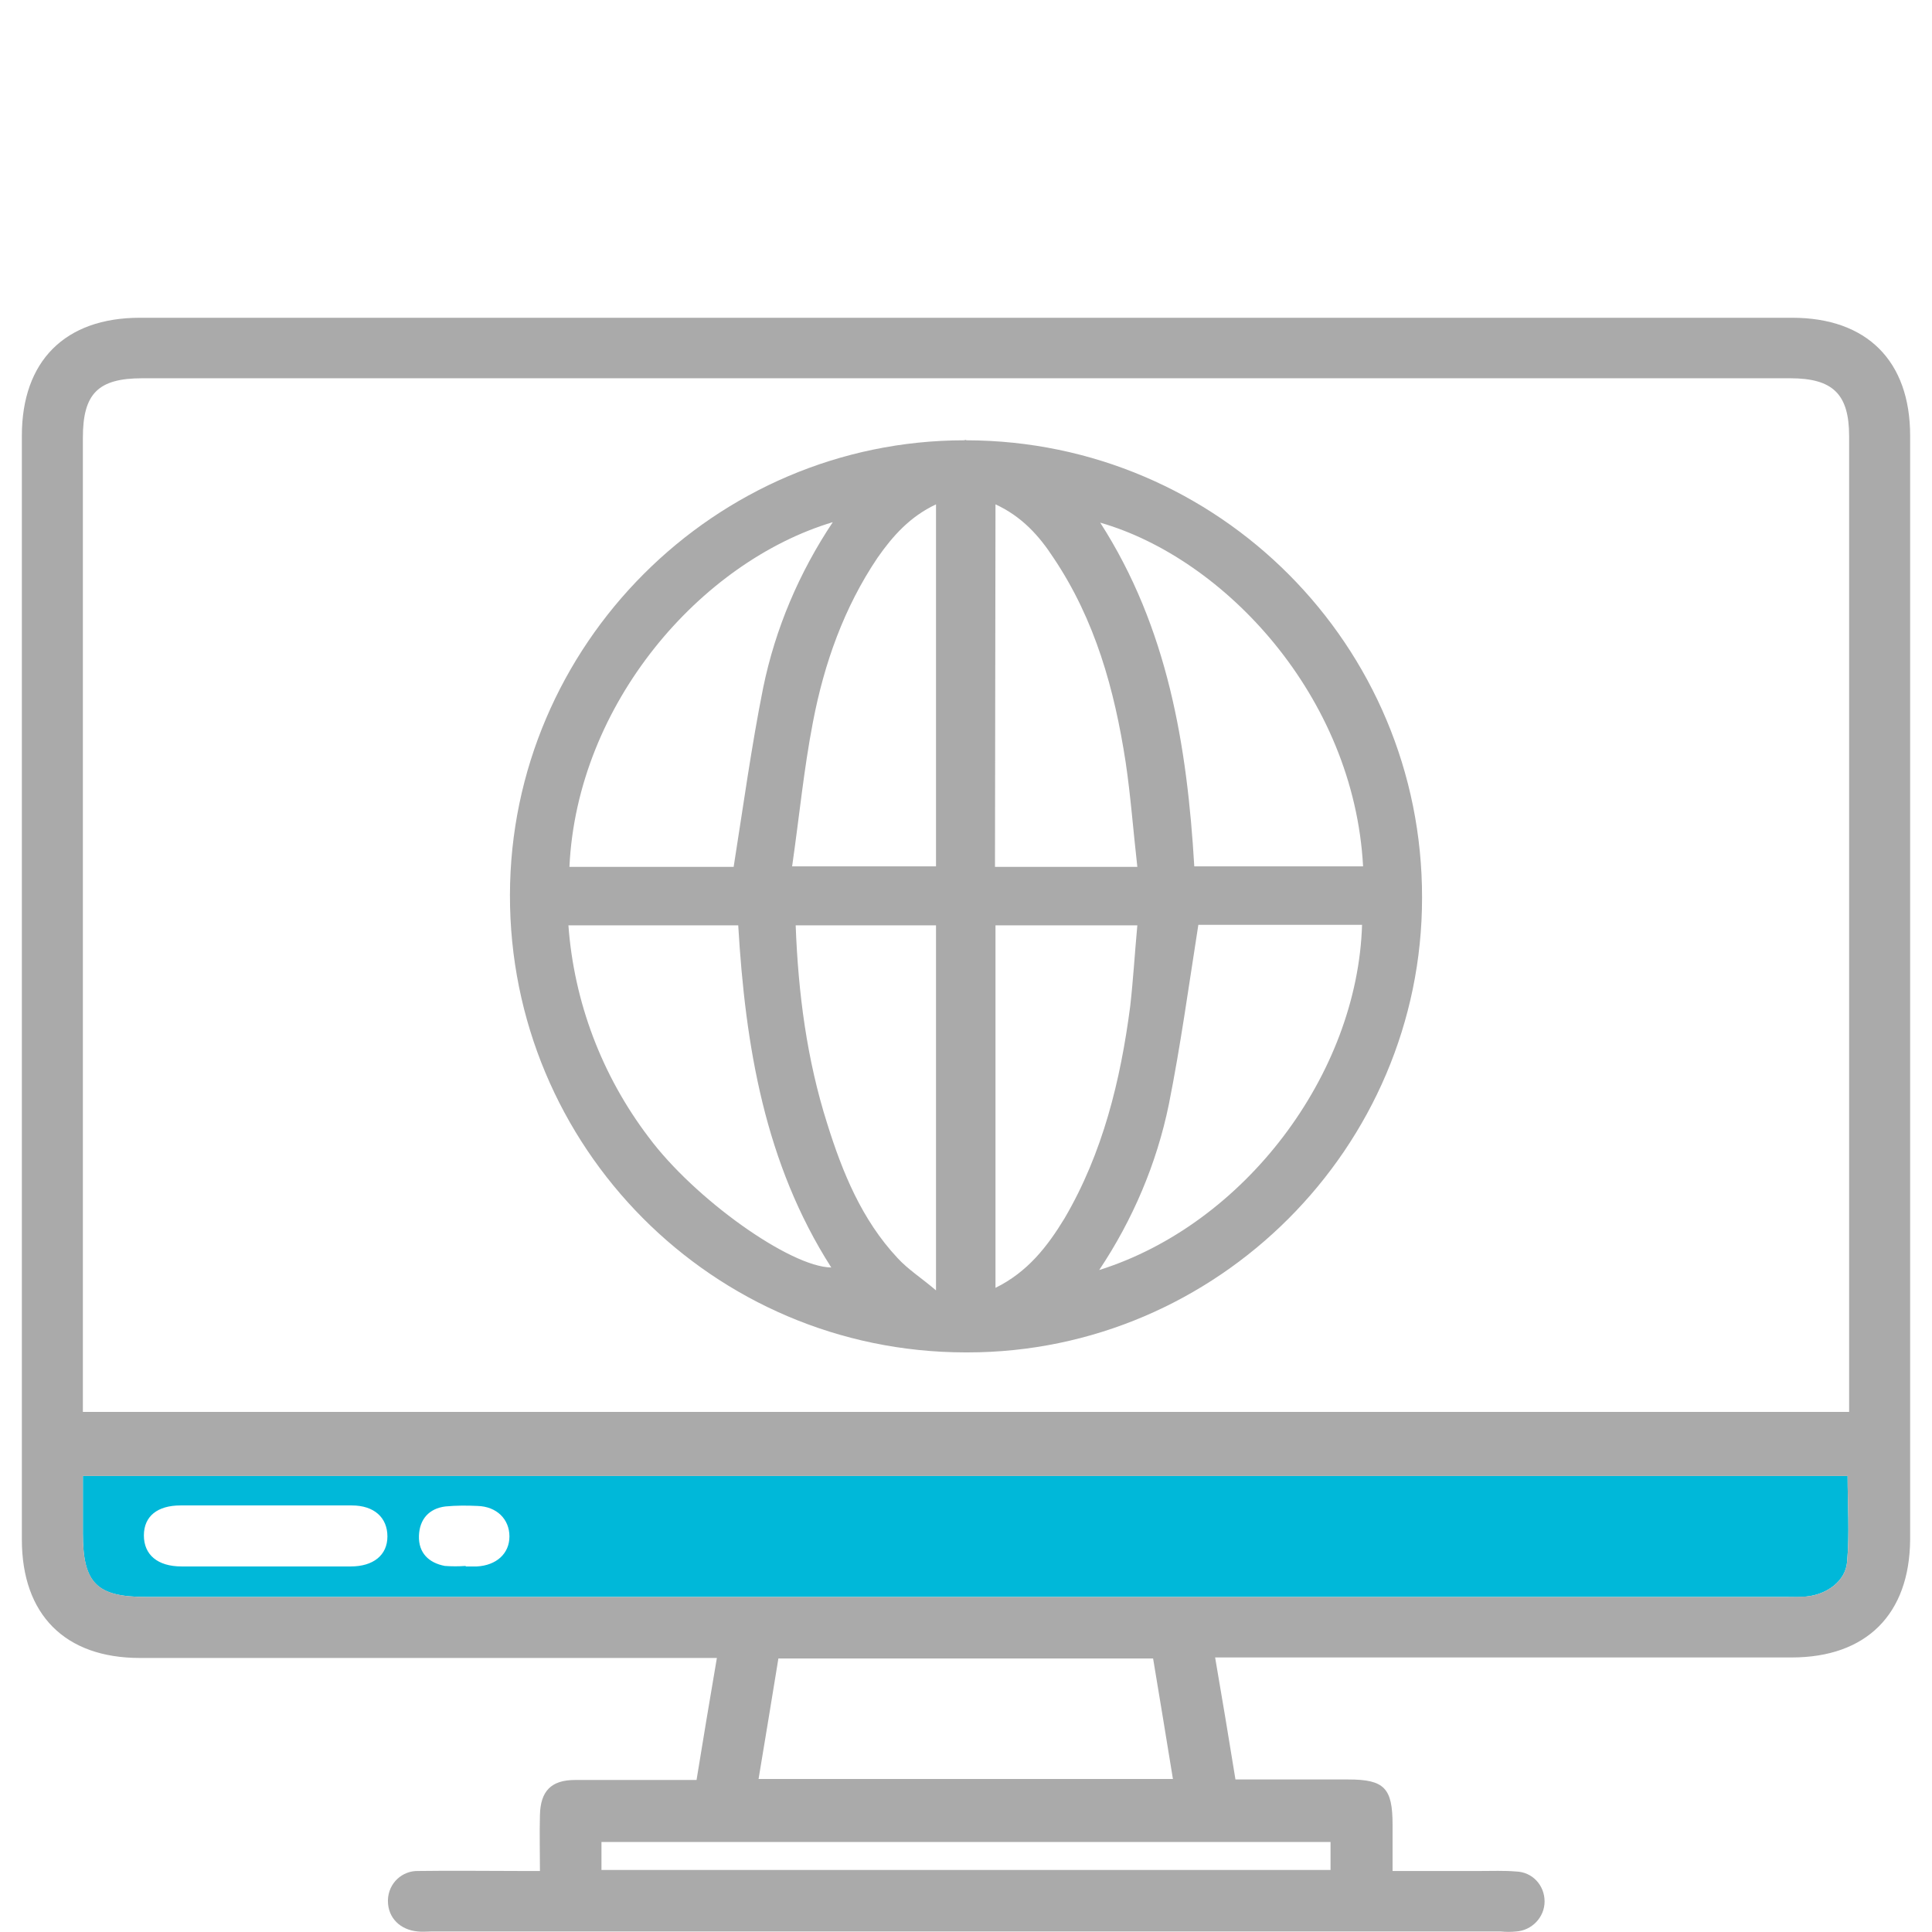
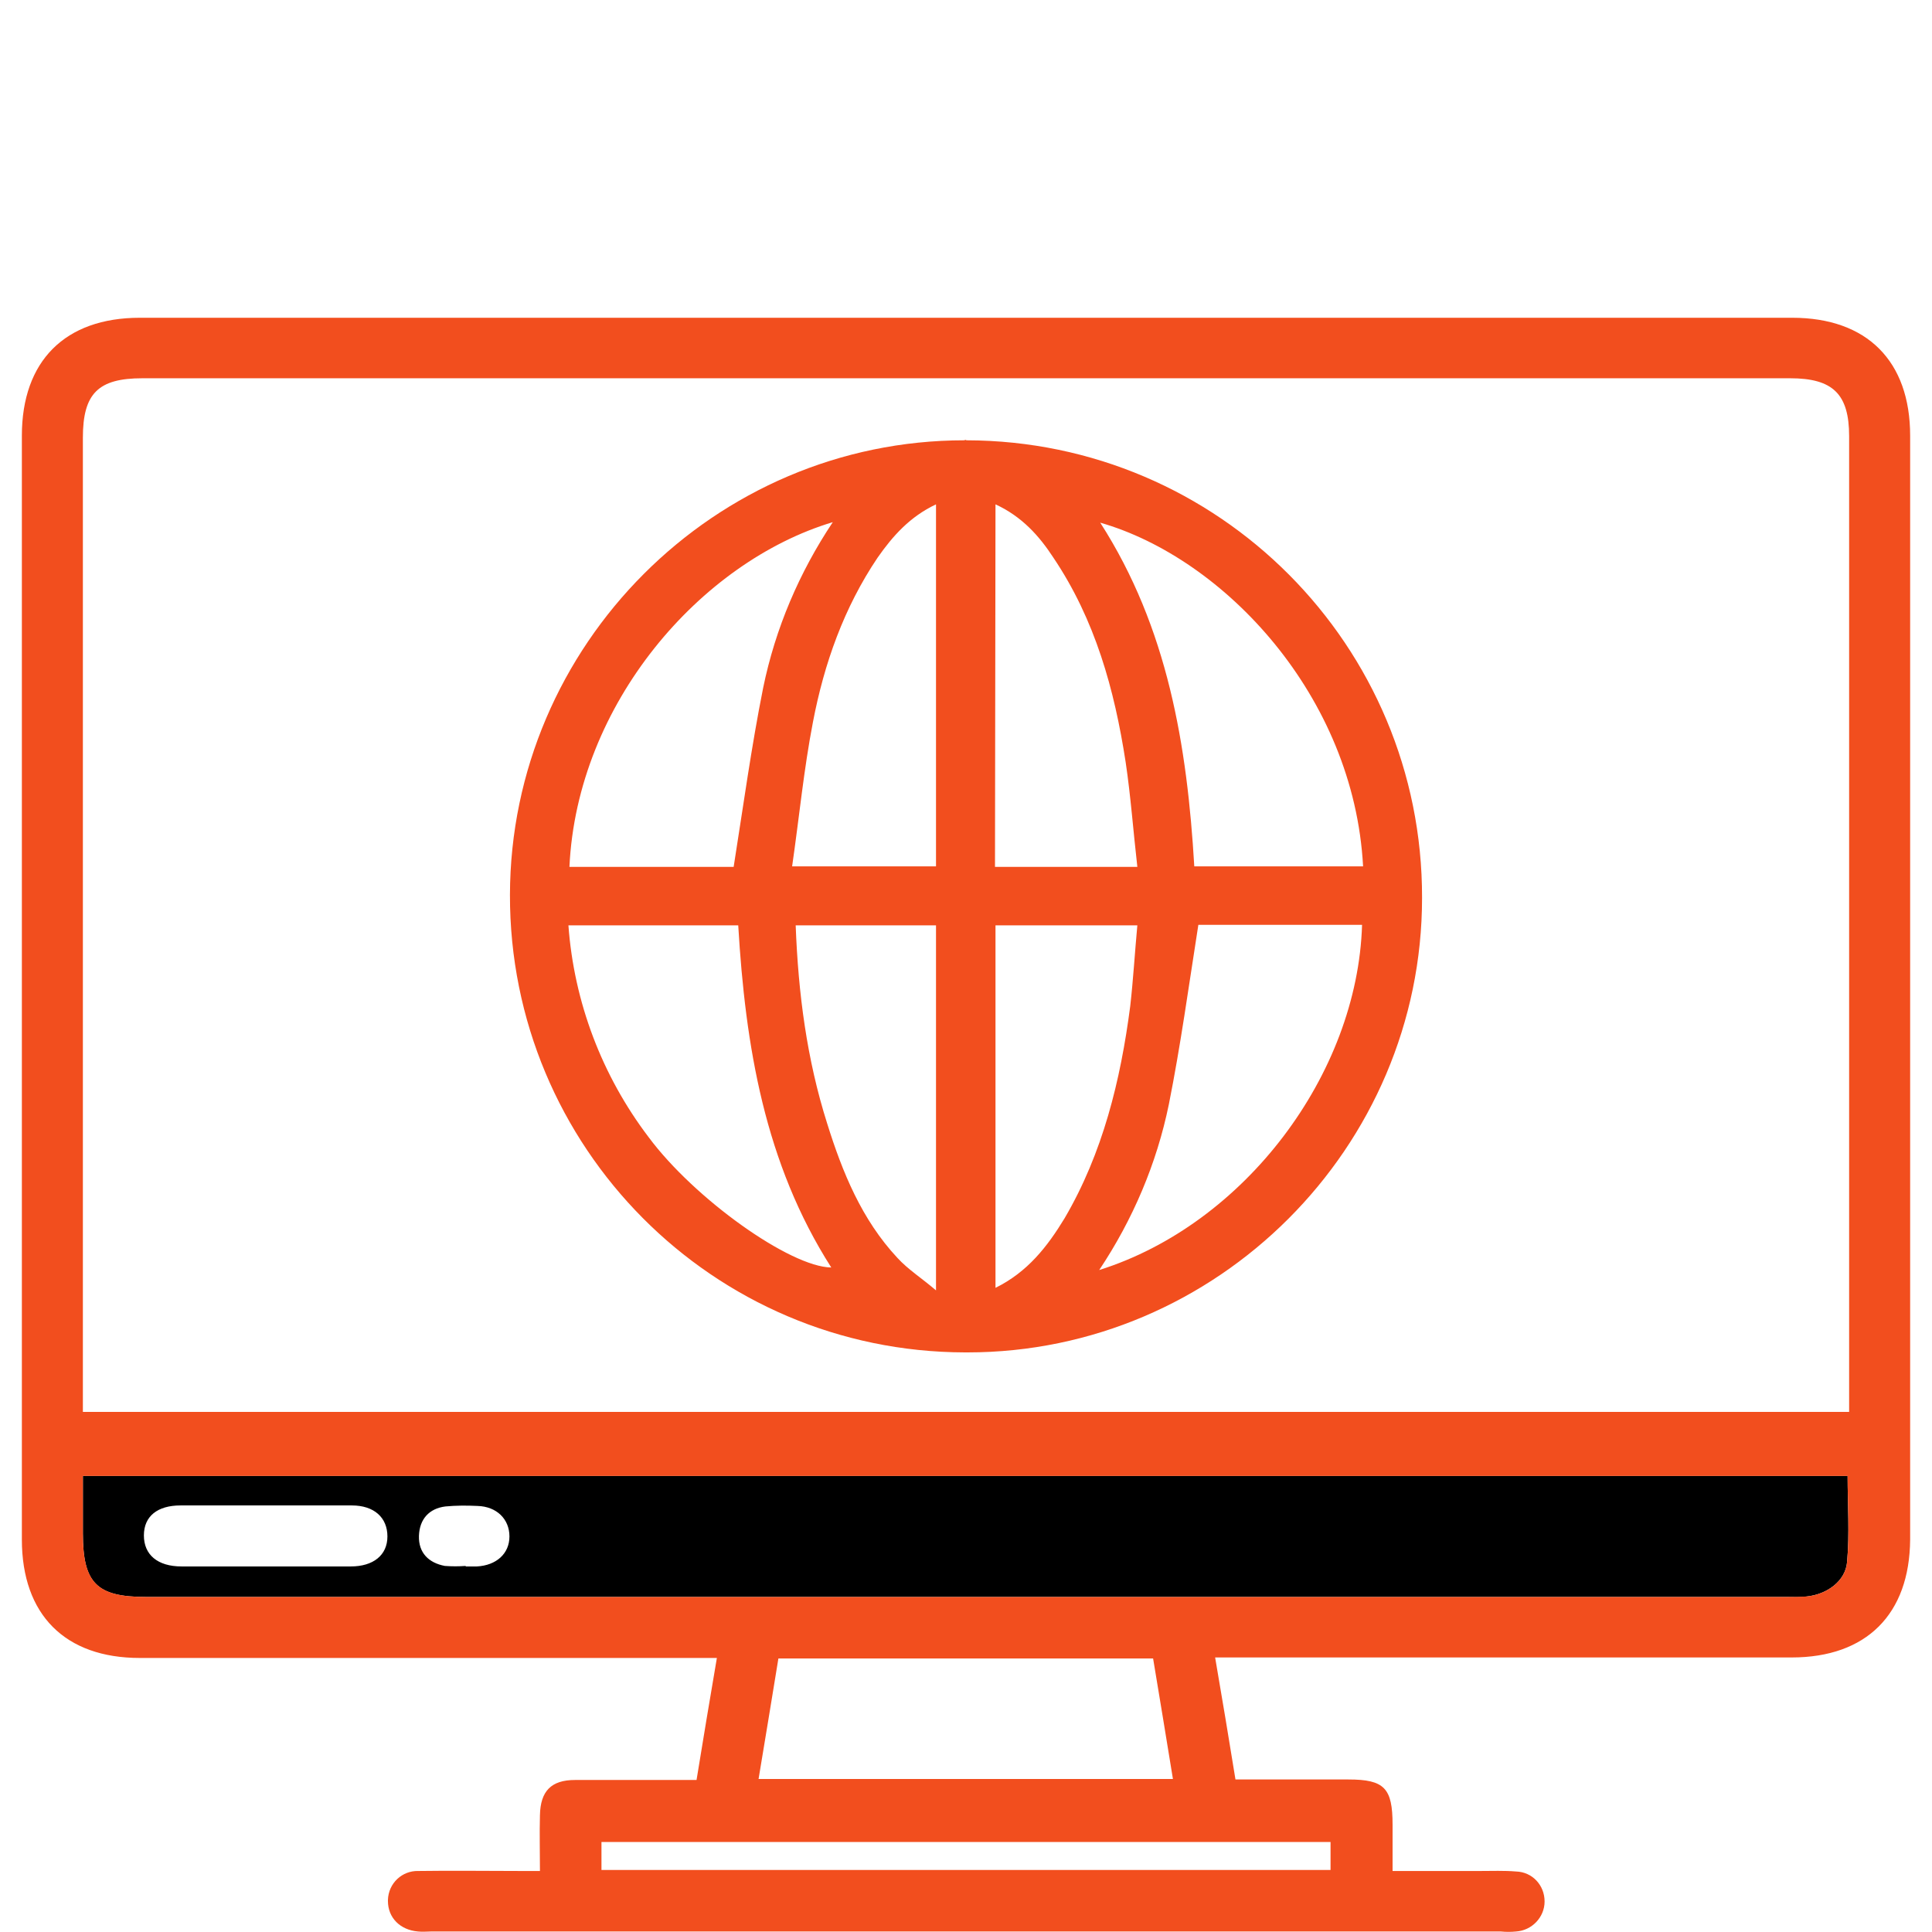
- <svg xmlns="http://www.w3.org/2000/svg" version="1.1" id="Capa_1" x="0px" y="0px" viewBox="0 0 380 380" style="enable-background:new 0 0 380 380;" xml:space="preserve">
-   <style type="text/css">
- 	.st0{fill:none;}
- 	.st1{fill:#00B8D9;}
- 	.st2{fill:#AAAAAA;}
- </style>
-   <path class="st0" d="M363.7,274.2V85.9c0-8.3-3.1-11.4-11.6-11.4H28c-8.7,0-11.7,3-11.7,11.7v191.7h347.4V274.2z M190.3,265.9  c-49.6,0.1-89.8-40-89.9-89.5c0-0.2,0-0.3,0-0.5c0.1-49.2,40.3-89.4,89.4-89.4c49.6-0.1,89.9,40,90,89.6c0,0.1,0,0.3,0,0.4  C279.7,225.6,239.4,265.9,190.3,265.9L190.3,265.9z" />
-   <path class="st0" d="M150.1,135.3c2.4-11.6,7-22.7,13.7-32.6c-25.9,7.8-50.3,35.6-51.8,67.7h32.3  C146.2,158.5,147.8,146.8,150.1,135.3z" />
-   <path class="st0" d="M162.7,221c3,9.6,6.8,18.9,13.8,26.4c2.1,2.3,4.8,4,7.6,6.4v-71.8h-27.6C157,195.4,158.7,208.4,162.7,221z" />
-   <path class="st0" d="M111.8,182c1.1,15.2,6.6,29.7,15.8,41.7c9,12,27.8,25.5,35.8,25.6c-13.2-20.5-17-43.6-18.3-67.3H111.8z" />
-   <path class="st0" d="M216.4,102.8c13.3,20.8,17.1,43.9,18.5,67.6h33.2C266.2,136.9,240.7,109.8,216.4,102.8z" />
-   <path class="st0" d="M155.9,170.4h28.3V99.2c-5.1,2.4-8.5,6.2-11.4,10.5c-6.7,9.8-10.5,20.8-12.7,32.3  C158.2,151.3,157.2,160.8,155.9,170.4z" />
-   <path class="st0" d="M221.5,149.9c-2.2-14.3-6.1-28-14.2-40.2c-2.9-4.3-6.3-8.1-11.4-10.5v71.3h28  C223,163.4,222.6,156.6,221.5,149.9z" />
-   <path class="st0" d="M223.6,182h-27.9v71.3c6.4-3.1,10.2-8.1,13.5-13.7c7.6-12.9,11.1-27.1,12.9-41.7  C222.9,192.7,223.2,187.4,223.6,182z" />
-   <path class="st0" d="M229.9,217.3c-2.4,11.6-7.1,22.7-13.7,32.6c28.6-9,50.8-38.6,51.7-67.8h-32.2  C233.7,194.1,232.2,205.8,229.9,217.3z" />
-   <path class="st1" d="M16.3,290.3v11.3c0,9.8,2.7,12.5,12.4,12.5h322.6c1.4,0,2.8,0.1,4.1-0.1c3.9-0.4,7.6-3,7.9-6.8  c0.5-5.6,0.1-11.3,0.1-16.9H16.3z M69,308.1c-5.6,0-11.2,0-16.8,0s-11,0-16.5,0c-4.7,0-7.4-2.3-7.4-6.1s2.7-5.9,7.2-5.9  c11.2,0,22.4,0,33.7,0c4.4,0,7,2.4,7,6.1S73.4,308.1,69,308.1z M93.8,308.1c-0.8,0-1.5,0-2.2,0V308c-1.4,0.1-2.7,0.1-4.1,0  c-3.2-0.6-5.2-2.6-5.1-5.9s2-5.4,5.2-5.8c2.1-0.2,4.2-0.2,6.3-0.1c3.8,0.1,6.3,2.6,6.3,6S97.6,307.9,93.8,308.1L93.8,308.1z" />
-   <path class="st2" d="M27.5,326.1H141c-1.4,8.2-2.7,16-4,24c-8.2,0-16.1,0-23.9,0c-4.7,0-6.8,2.2-6.9,6.9c-0.1,3.6,0,7.2,0,11h-3.7  c-6.7,0-13.5-0.1-20.2,0c-3.2-0.1-5.9,2.4-6,5.7c0,0.1,0,0.2,0,0.2c0,3.3,2.4,5.7,5.9,6c0.9,0.1,1.8,0,2.6,0h210.4c1,0.1,2,0.1,3,0  c3.1-0.2,5.6-2.8,5.6-5.9c0-3.2-2.4-5.8-5.6-5.9c-2.4-0.2-4.7-0.1-7.1-0.1h-17.2c0-3.4,0-6.2,0-9.1c0-7.2-1.6-8.9-8.7-8.9H243  c-1.3-8.1-2.6-15.8-4-24h113.4c14.7,0,23.2-8.5,23.3-23.2V85.7c0-14.7-8.5-23.2-23.2-23.2H27.5C12.8,62.5,4.3,71,4.3,85.7v217.1  C4.3,317.6,12.8,326.1,27.5,326.1z M261.7,362.3v5.5H118.3v-5.5H261.7z M149.2,349.9c1.3-7.9,2.6-15.6,3.9-23.7h73.7  c1.3,7.9,2.6,15.6,3.9,23.7H149.2z M363.3,307.2c-0.3,3.8-4,6.4-7.9,6.8c-1.4,0.1-2.7,0.1-4.1,0.1H28.7c-9.6,0-12.4-2.7-12.4-12.5  v-11.3h347.1C363.4,295.9,363.8,301.6,363.3,307.2z M16.3,274.1V86.1c0-8.7,3-11.7,11.7-11.7h324.1c8.4,0,11.6,3.1,11.6,11.4v191.9  H16.3L16.3,274.1z" />
-   <path class="st2" d="M189.7,86.6c-49.1,0-89.3,40.3-89.4,89.4c-0.1,49.6,39.9,89.9,89.5,90c0.2,0,0.3,0,0.5,0  c49.1,0,89.4-40.3,89.4-89.4c0.1-49.6-40-89.9-89.6-90C189.9,86.5,189.8,86.5,189.7,86.6z M184.1,99.2v71.2h-28.3  c1.4-9.7,2.3-19.1,4.1-28.4c2.2-11.5,6.1-22.5,12.7-32.3C175.6,105.4,179,101.6,184.1,99.2z M163.8,102.7  c-6.6,9.9-11.3,20.9-13.7,32.6c-2.3,11.5-3.9,23.2-5.8,35.2H112C113.5,138.4,137.8,110.5,163.8,102.7z M127.6,223.7  c-9.2-12.1-14.7-26.6-15.8-41.7h33.4c1.4,23.7,5.2,46.8,18.3,67.3C155.4,249.2,136.6,235.8,127.6,223.7L127.6,223.7z M184.1,253.8  c-2.8-2.4-5.5-4.1-7.6-6.4c-7-7.5-10.8-16.8-13.8-26.4c-4-12.6-5.7-25.6-6.2-39h27.6L184.1,253.8z M195.8,99.2  c5.2,2.4,8.6,6.2,11.4,10.5c8.2,12.2,12,25.9,14.2,40.2c1,6.7,1.5,13.6,2.3,20.6h-28L195.8,99.2z M195.8,253.3V182h27.9  c-0.5,5.4-0.8,10.6-1.4,15.9c-1.9,14.6-5.4,28.9-12.9,41.7C206,245.2,202.1,250.2,195.8,253.3L195.8,253.3z M216.2,249.8  c6.6-9.9,11.3-20.9,13.7-32.6c2.3-11.5,3.9-23.2,5.8-35.3h32.2C267,211.3,244.8,240.8,216.2,249.8L216.2,249.8z M234.9,170.4  c-1.4-23.7-5.2-46.9-18.5-67.6c24.4,7,49.9,34.1,51.7,67.6H234.9z" />
+ <svg xmlns="http://www.w3.org/2000/svg" width="380" height="380" viewBox="0 0 380 380" fill="none">
+   <path d="M16.301 290.3V301.6C16.301 311.4 19.001 314.1 28.701 314.1H351.301C352.701 314.1 354.101 314.2 355.401 314C359.301 313.6 363.001 311 363.301 307.2C363.801 301.6 363.401 295.9 363.401 290.3H16.301ZM69.001 308.1C63.401 308.1 57.801 308.1 52.201 308.1C46.601 308.1 41.201 308.1 35.701 308.1C31.001 308.1 28.301 305.8 28.301 302C28.301 298.2 31.001 296.1 35.501 296.1C46.701 296.1 57.901 296.1 69.201 296.1C73.601 296.1 76.201 298.5 76.201 302.2C76.201 305.9 73.401 308.1 69.001 308.1ZM93.801 308.1C93.001 308.1 92.301 308.1 91.601 308.1V308C90.201 308.1 88.901 308.1 87.501 308C84.301 307.4 82.301 305.4 82.401 302.1C82.501 298.8 84.401 296.7 87.601 296.3C89.701 296.1 91.801 296.1 93.901 296.2C97.701 296.3 100.201 298.8 100.201 302.2C100.201 305.6 97.601 307.9 93.801 308.1Z" fill="black" />
+   <path d="M27.501 326.1H141.001C139.601 334.3 138.301 342.1 137.001 350.1C128.801 350.1 120.901 350.1 113.101 350.1C108.401 350.1 106.301 352.3 106.201 357C106.101 360.6 106.201 364.2 106.201 368H102.501C95.801 368 89.001 367.9 82.301 368C79.101 367.9 76.401 370.4 76.301 373.7C76.301 373.8 76.301 373.9 76.301 373.9C76.301 377.2 78.701 379.6 82.201 379.9C83.101 380 84.001 379.9 84.801 379.9H295.201C296.201 380 297.201 380 298.201 379.9C301.301 379.7 303.801 377.1 303.801 374C303.801 370.8 301.401 368.2 298.201 368.1C295.801 367.9 293.501 368 291.101 368H273.901C273.901 364.6 273.901 361.8 273.901 358.9C273.901 351.7 272.301 350 265.201 350H243.001C241.701 341.9 240.401 334.2 239.001 326H352.401C367.101 326 375.601 317.5 375.701 302.8V85.7C375.701 71 367.201 62.5 352.501 62.5H27.501C12.801 62.5 4.301 71 4.301 85.7V302.8C4.301 317.6 12.801 326.1 27.501 326.1ZM261.701 362.3V367.8H118.301V362.3H261.701ZM149.201 349.9C150.501 342 151.801 334.3 153.101 326.2H226.801C228.101 334.1 229.401 341.8 230.701 349.9H149.201ZM363.301 307.2C363.001 311 359.301 313.6 355.401 314C354.001 314.1 352.701 314.1 351.301 314.1H28.701C19.101 314.1 16.301 311.4 16.301 301.6V290.3H363.401C363.401 295.9 363.801 301.6 363.301 307.2ZM16.301 274.1V86.1C16.301 77.4 19.301 74.4 28.001 74.4H352.101C360.501 74.4 363.701 77.5 363.701 85.8V277.7H16.301V274.1Z" fill="#F24E1E" />
+   <path d="M189.701 86.6C140.601 86.6 100.401 126.9 100.301 176C100.201 225.6 140.201 265.9 189.801 266C190.001 266 190.101 266 190.301 266C239.401 266 279.701 225.7 279.701 176.6C279.801 127 239.701 86.7 190.101 86.6C189.901 86.5 189.801 86.5 189.701 86.6ZM184.101 99.2V170.4H155.801C157.201 160.7 158.101 151.3 159.901 142C162.101 130.5 166.001 119.5 172.601 109.7C175.601 105.4 179.001 101.6 184.101 99.2ZM163.801 102.7C157.201 112.6 152.501 123.6 150.101 135.3C147.801 146.8 146.201 158.5 144.301 170.5H112.001C113.501 138.4 137.801 110.5 163.801 102.7ZM127.601 223.7C118.401 211.6 112.901 197.1 111.801 182H145.201C146.601 205.7 150.401 228.8 163.501 249.3C155.401 249.2 136.601 235.8 127.601 223.7ZM184.101 253.8C181.301 251.4 178.601 249.7 176.501 247.4C169.501 239.9 165.701 230.6 162.701 221C158.701 208.4 157.001 195.4 156.501 182H184.101V253.8ZM195.801 99.2C201.001 101.6 204.401 105.4 207.201 109.7C215.401 121.9 219.201 135.6 221.401 149.9C222.401 156.6 222.901 163.5 223.701 170.5H195.701L195.801 99.2ZM195.801 253.3V182H223.701C223.201 187.4 222.901 192.6 222.301 197.9C220.401 212.5 216.901 226.8 209.401 239.6C206.001 245.2 202.101 250.2 195.801 253.3ZM216.201 249.8C222.801 239.9 227.501 228.9 229.901 217.2C232.201 205.7 233.801 194 235.701 181.9H267.901C267.001 211.3 244.801 240.8 216.201 249.8ZM234.901 170.4C233.501 146.7 229.701 123.5 216.401 102.8C240.801 109.8 266.301 136.9 268.101 170.4H234.901Z" fill="#F24E1E" />
</svg>
